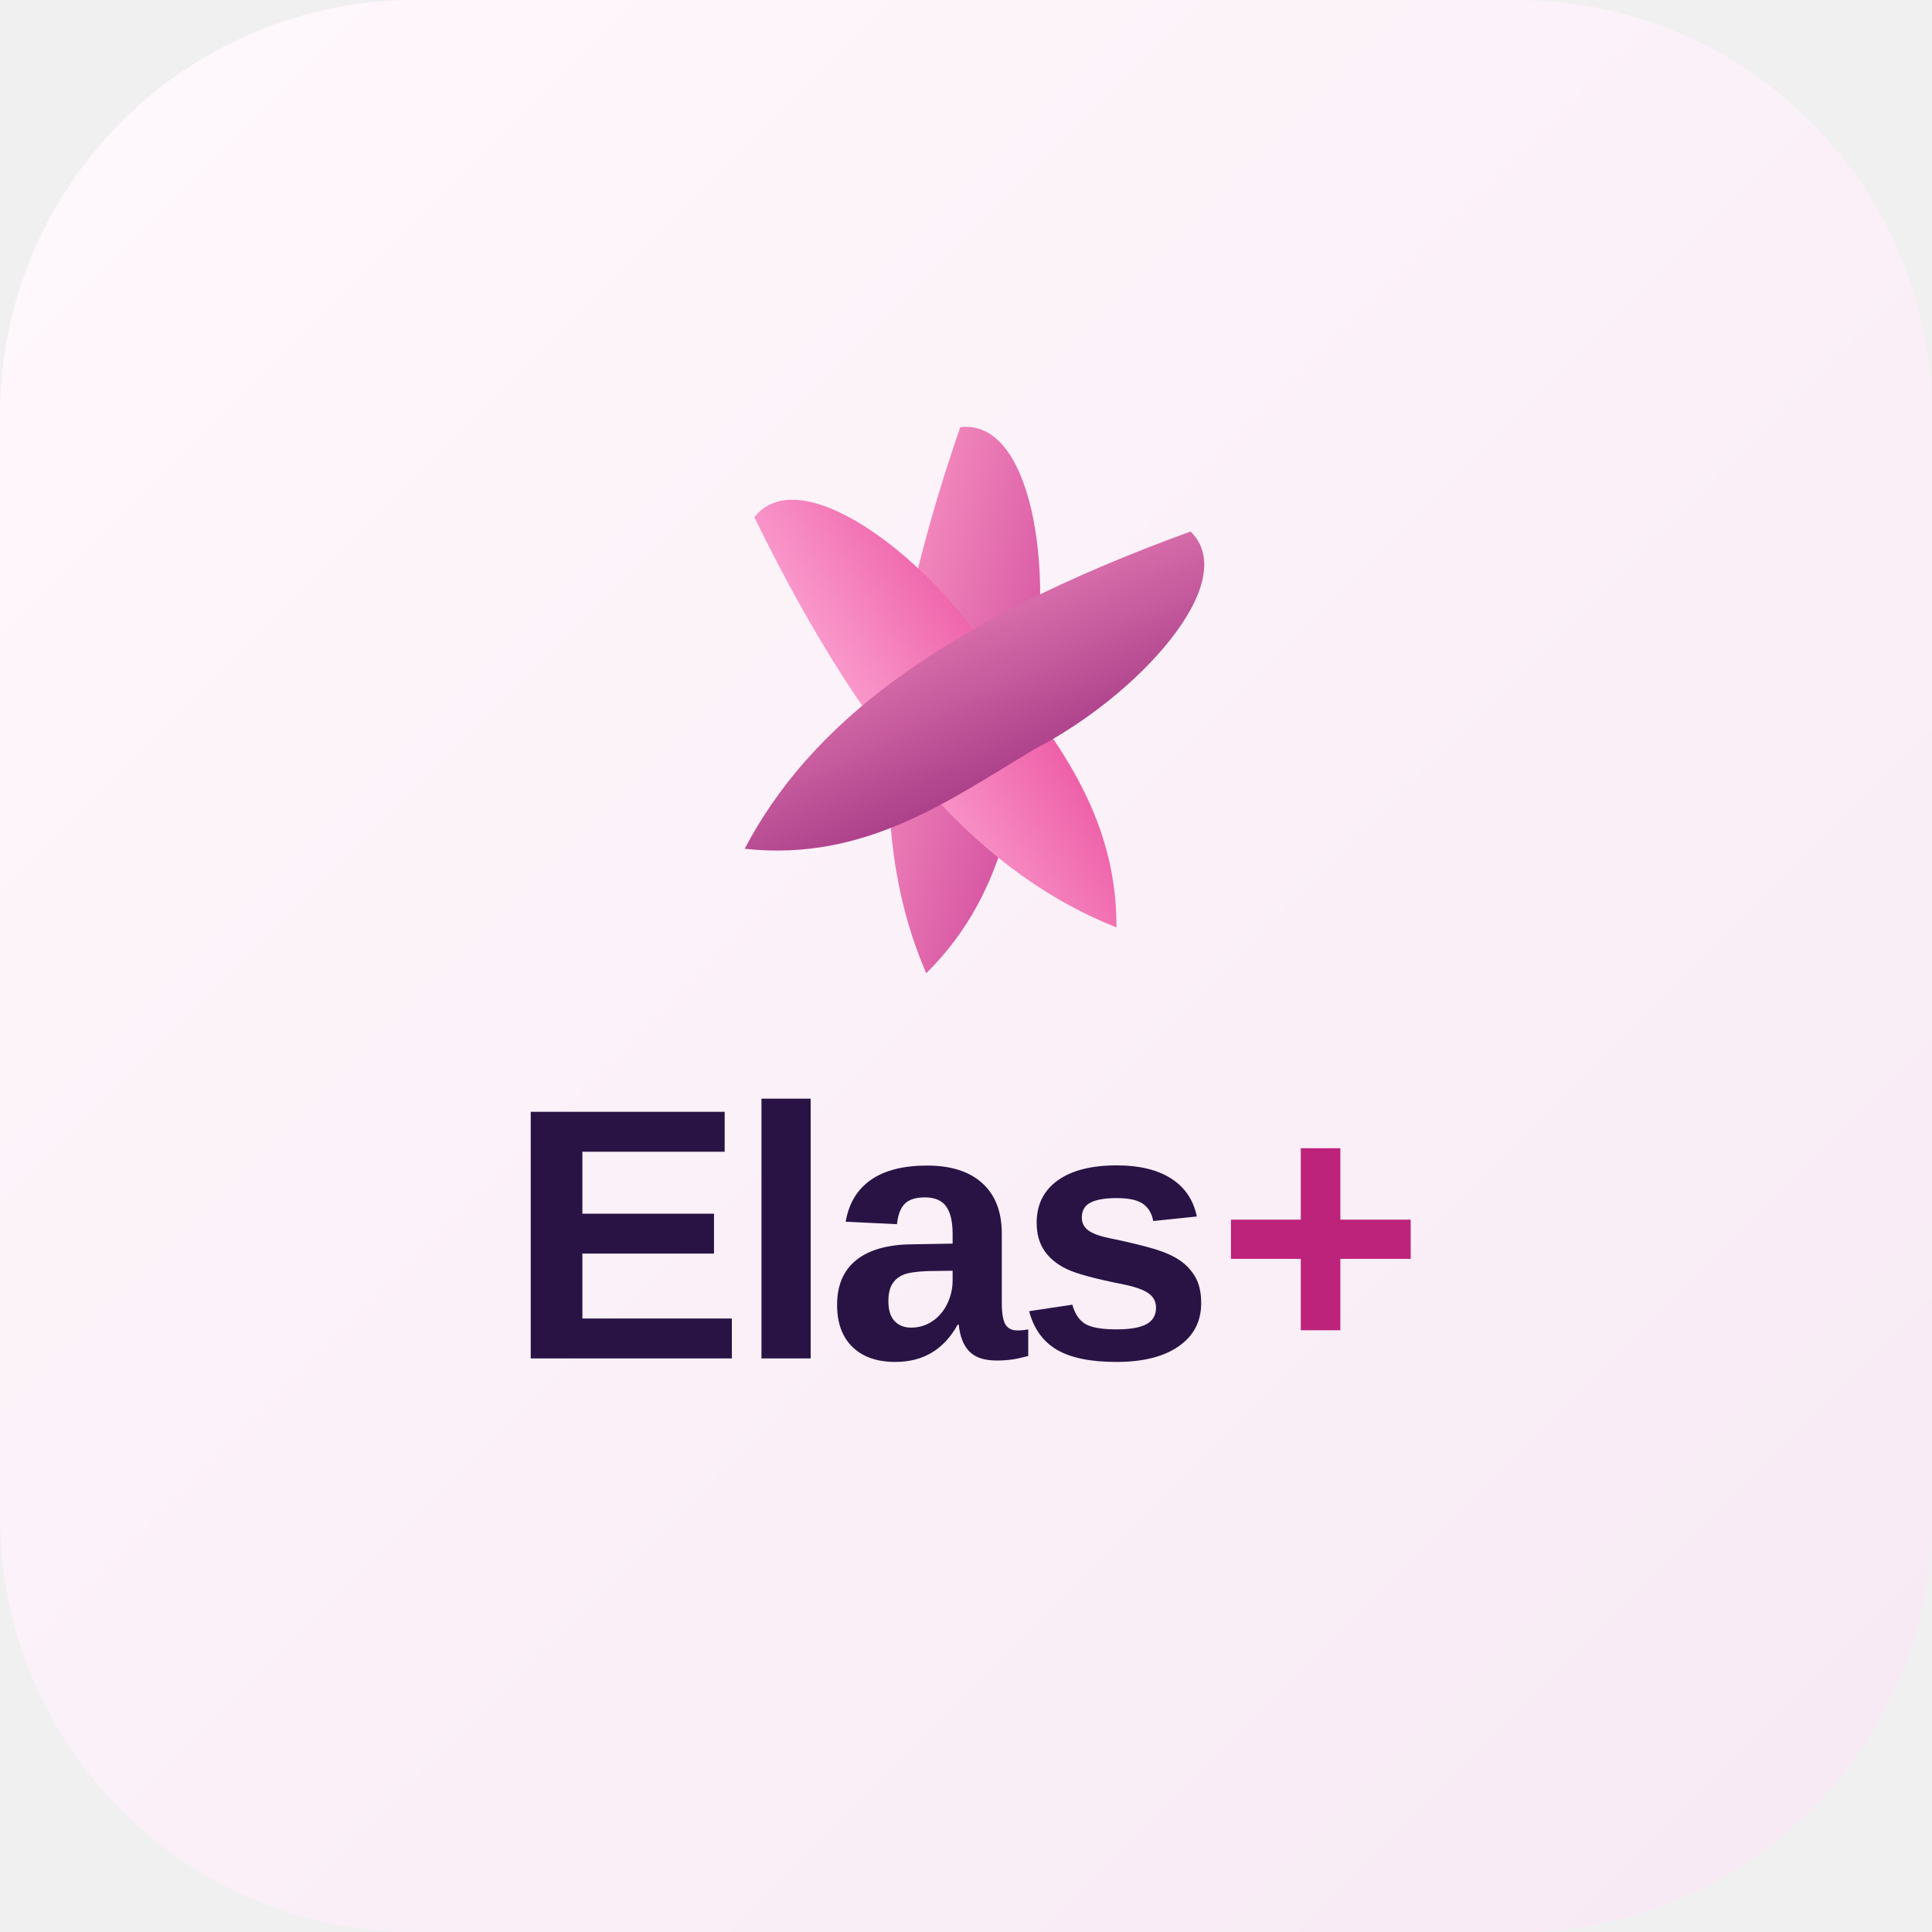
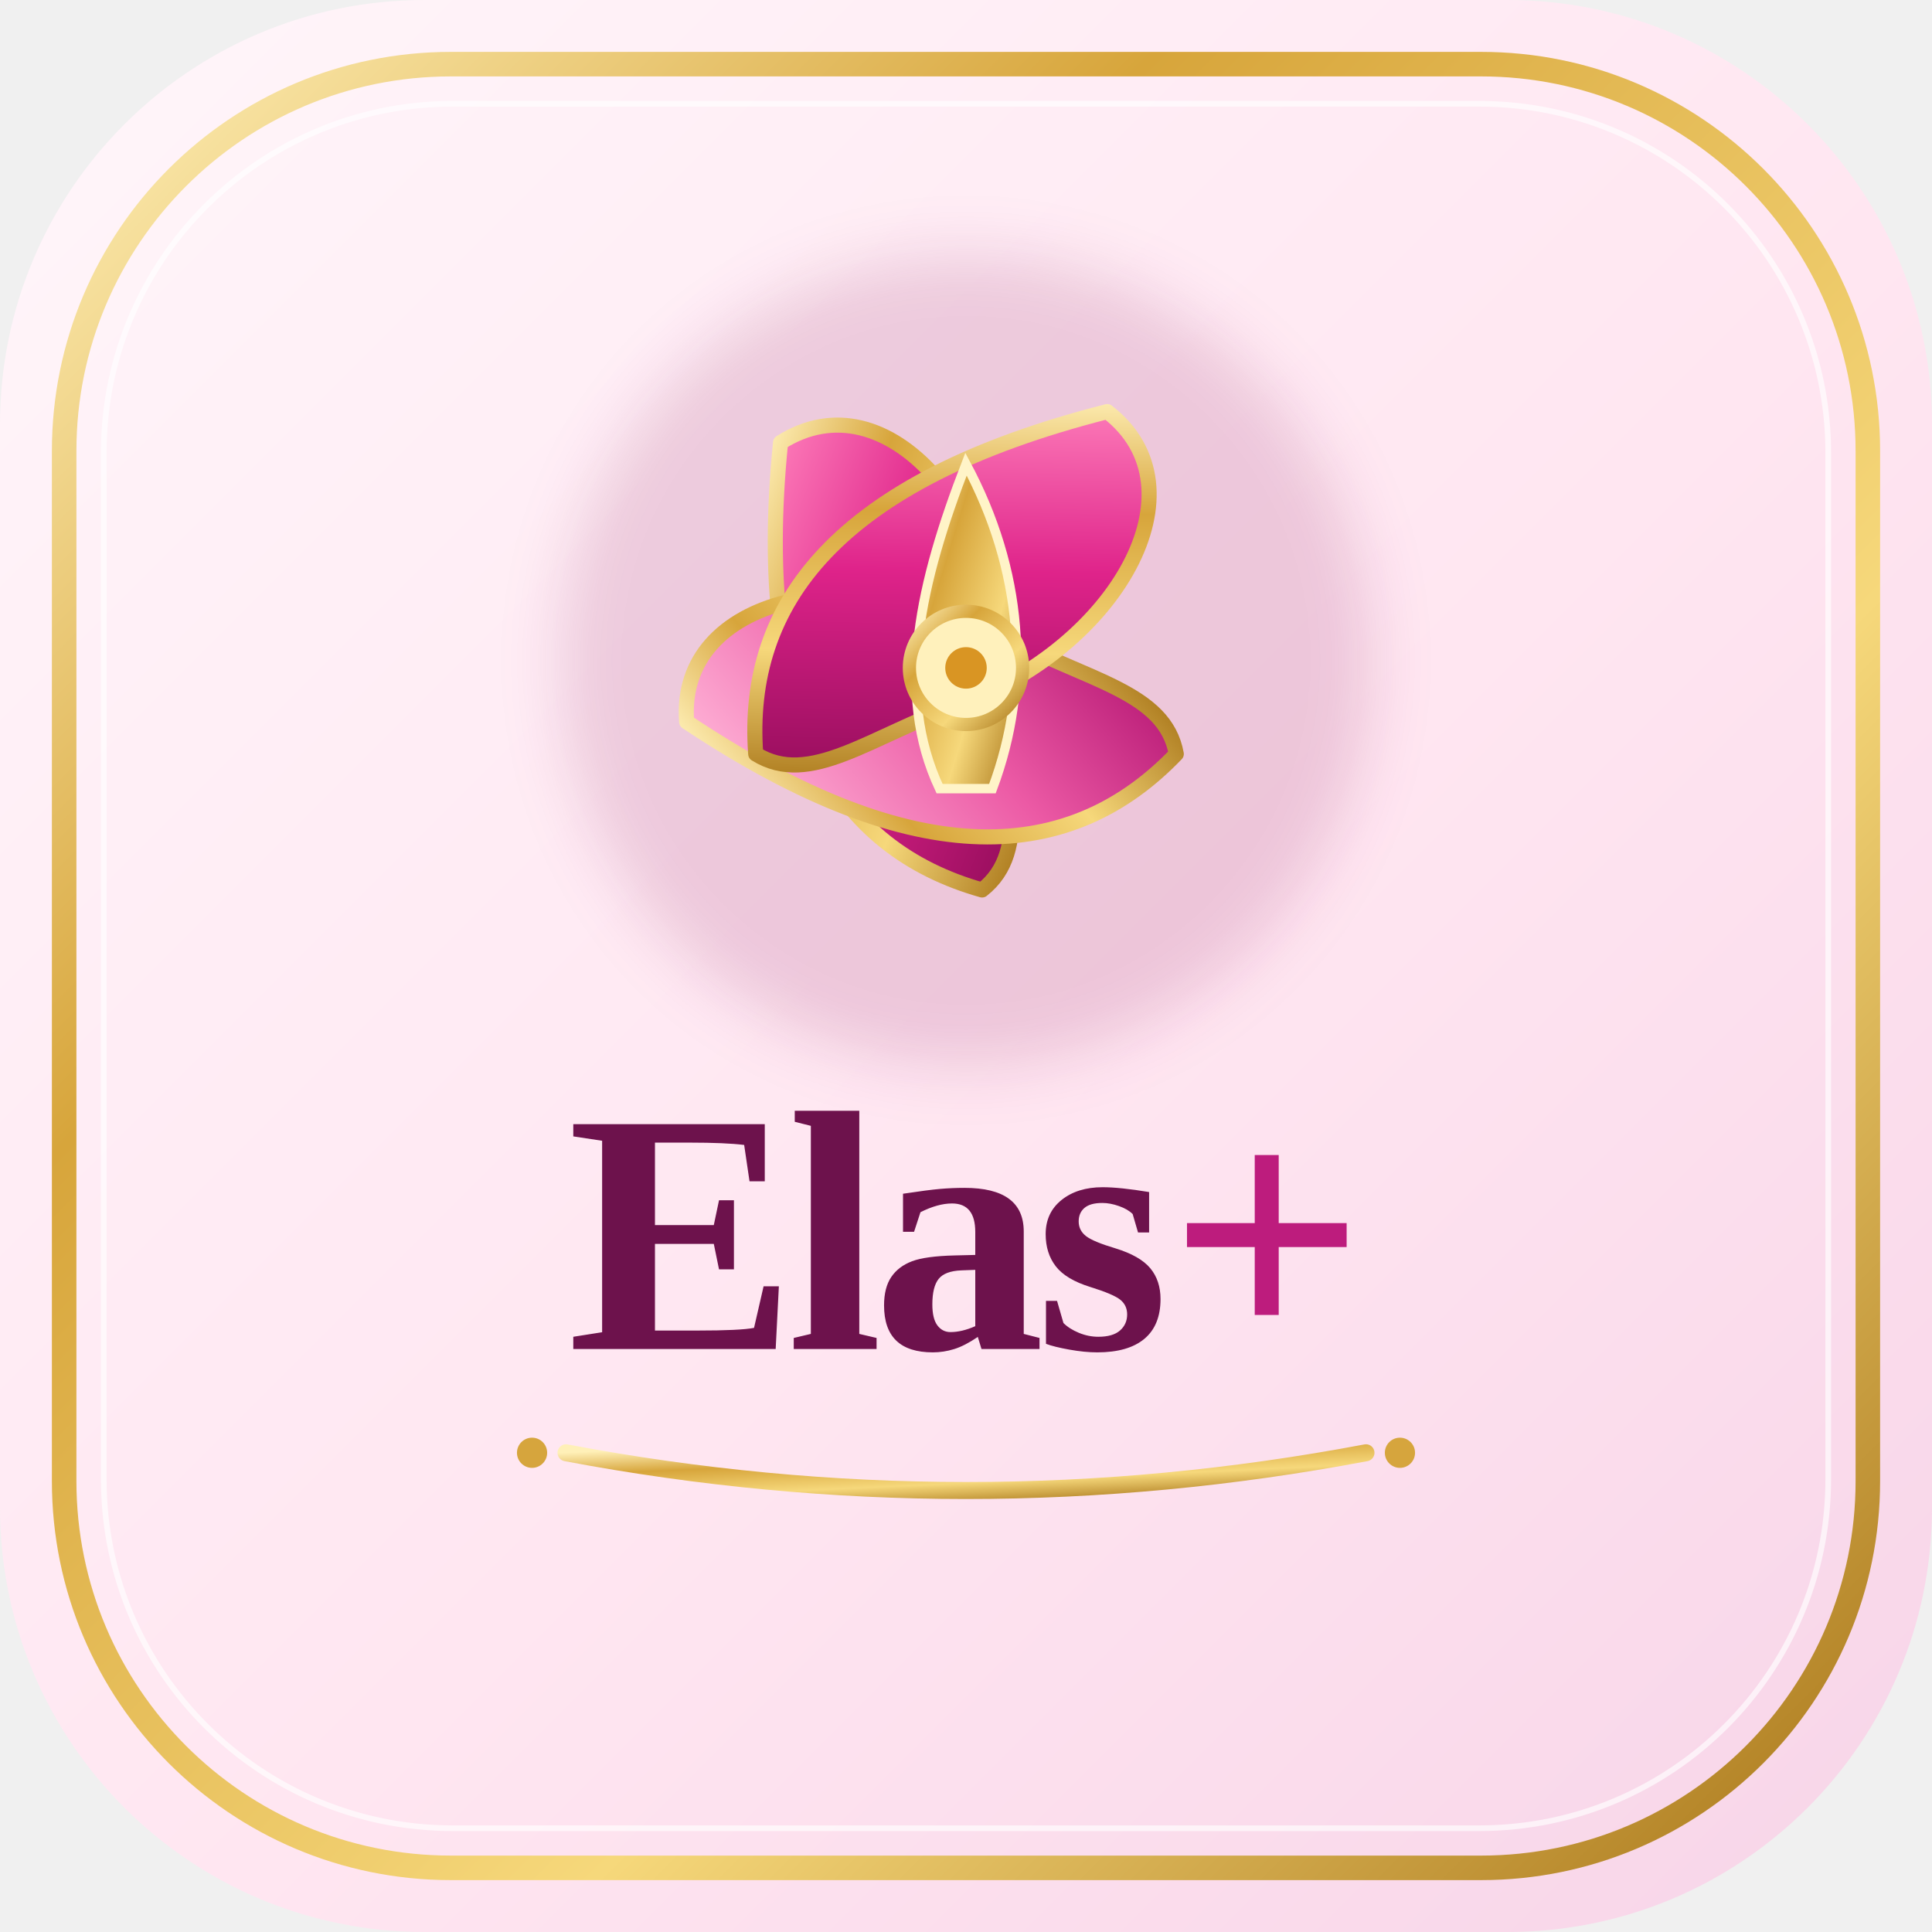
<svg xmlns="http://www.w3.org/2000/svg" width="1024" height="1024" viewBox="0 0 1024 1024">
  <defs>
    <linearGradient id="bg" x1="0" y1="0" x2="1" y2="1">
-       <stop stop-color="#fff8fc" />
-       <stop offset="1" stop-color="#f7e9f4" />
+       <stop stop-color="#fff6fa" />
+       <stop offset=".55" stop-color="#ffe6f1" />
+       <stop offset="1" stop-color="#f7d4e8" />
    </linearGradient>
-     <linearGradient id="petal1" x1="0" y1="0" x2="1" y2="1">
-       <stop stop-color="#ff9ec8" />
-       <stop offset="1" stop-color="#c83d95" />
+     <linearGradient id="petal" x1="0" y1="0" x2="1" y2="1">
+       <stop stop-color="#ff82bc" />
+       <stop offset=".45" stop-color="#df238a" />
+       <stop offset="1" stop-color="#920c5a" />
    </linearGradient>
-     <linearGradient id="petal2" x1="0" y1="0" x2="1" y2="1">
-       <stop stop-color="#ffb4dc" />
-       <stop offset="1" stop-color="#e84296" />
+     <linearGradient id="petalLight" x1="0" y1="0" x2="1" y2="1">
+       <stop stop-color="#ffb5d8" />
+       <stop offset=".55" stop-color="#ec5aa5" />
+       <stop offset="1" stop-color="#b71975" />
    </linearGradient>
-     <linearGradient id="petal3" x1="0" y1="0" x2="1" y2="1">
-       <stop stop-color="#ee83ba" />
-       <stop offset="1" stop-color="#942879" />
+     <linearGradient id="gold" x1="0" y1="0" x2="1" y2="1">
+       <stop stop-color="#fff0b8" />
+       <stop offset=".3" stop-color="#d7a53b" />
+       <stop offset=".65" stop-color="#f6d87b" />
+       <stop offset="1" stop-color="#a97619" />
    </linearGradient>
+     <filter id="shadow" x="-30%" y="-30%" width="160%" height="160%">
+       <feGaussianBlur stdDeviation="16" />
+     </filter>
  </defs>
-   <rect width="1024" height="1024" rx="220" fill="url(#bg)" />
-   <g transform="translate(512 382) scale(2.55)">
-     <path d="M-11 52 C-21 25 -19 -9 2 -61 C17 -62 20 -30 14 -7 C10 13 8 35 -11 52Z" fill="url(#petal1)" transform="rotate(-3)" />
-     <path d="M-11 52 C-21 25 -19 -9 2 -61 C17 -62 20 -30 14 -7 C10 13 8 35 -11 52Z" fill="url(#petal2)" transform="rotate(-48)" />
-     <path d="M-11 52 C-21 25 -19 -9 2 -61 C17 -62 20 -30 14 -7 C10 13 8 35 -11 52Z" fill="url(#petal3)" transform="rotate(48)" />
+   <rect width="1024" height="1024" rx="225" fill="url(#bg)" />
+   <rect x="34" y="34" width="956" height="956" rx="205" fill="none" stroke="url(#gold)" stroke-width="13" />
+   <rect x="55" y="55" width="914" height="914" rx="185" fill="none" stroke="#fff" stroke-opacity=".65" stroke-width="3" />
+   <g transform="translate(512 350)">
+     <circle r="215" fill="#8e145b" opacity=".16" filter="url(#shadow)" />
+     <g stroke="url(#gold)" stroke-width="8" stroke-linejoin="round">
+       <path d="M0 122 C-75 95 -115 24 -90 -122 C-31 -154 26 -75 20 12 C16 63 28 103 0 122Z" fill="url(#petal)" transform="rotate(-4)" />
+       <path d="M0 122 C-75 95 -115 24 -90 -122 C-31 -154 26 -75 20 12 C16 63 28 103 0 122Z" fill="url(#petalLight)" transform="rotate(-66)" />
+       <path d="M0 122 C-75 95 -115 24 -90 -122 C-31 -154 26 -75 20 12 C16 63 28 103 0 122Z" fill="url(#petal)" transform="rotate(66)" />
+     </g>
+     <path d="M-14 68 C-38 17 -24 -42 0 -104 C30 -48 35 12 14 68Z" fill="url(#gold)" stroke="#fff4c8" stroke-width="5" />
+     <circle cx="0" cy="4" r="30" fill="#fff1bc" stroke="url(#gold)" stroke-width="7" />
+     <circle cx="0" cy="4" r="11" fill="#d99523" />
  </g>
-   <text x="512" y="720" text-anchor="middle" font-family="Arial,Helvetica,sans-serif" font-size="190" font-weight="700" fill="#291345" letter-spacing="-5">Elas<tspan fill="#bd237b">+</tspan>
+   <text x="512" y="715" text-anchor="middle" font-family="Georgia,'Times New Roman',serif" font-size="182" font-weight="700" letter-spacing="-5" fill="#6d124c">Elas<tspan fill="#bd1c7d">+</tspan>
  </text>
+   <path d="M300 770 Q512 810 724 770" fill="none" stroke="url(#gold)" stroke-width="9" stroke-linecap="round" />
+   <circle cx="282" cy="770" r="8" fill="#d6a53d" />
+   <circle cx="742" cy="770" r="8" fill="#d6a53d" />
</svg>
